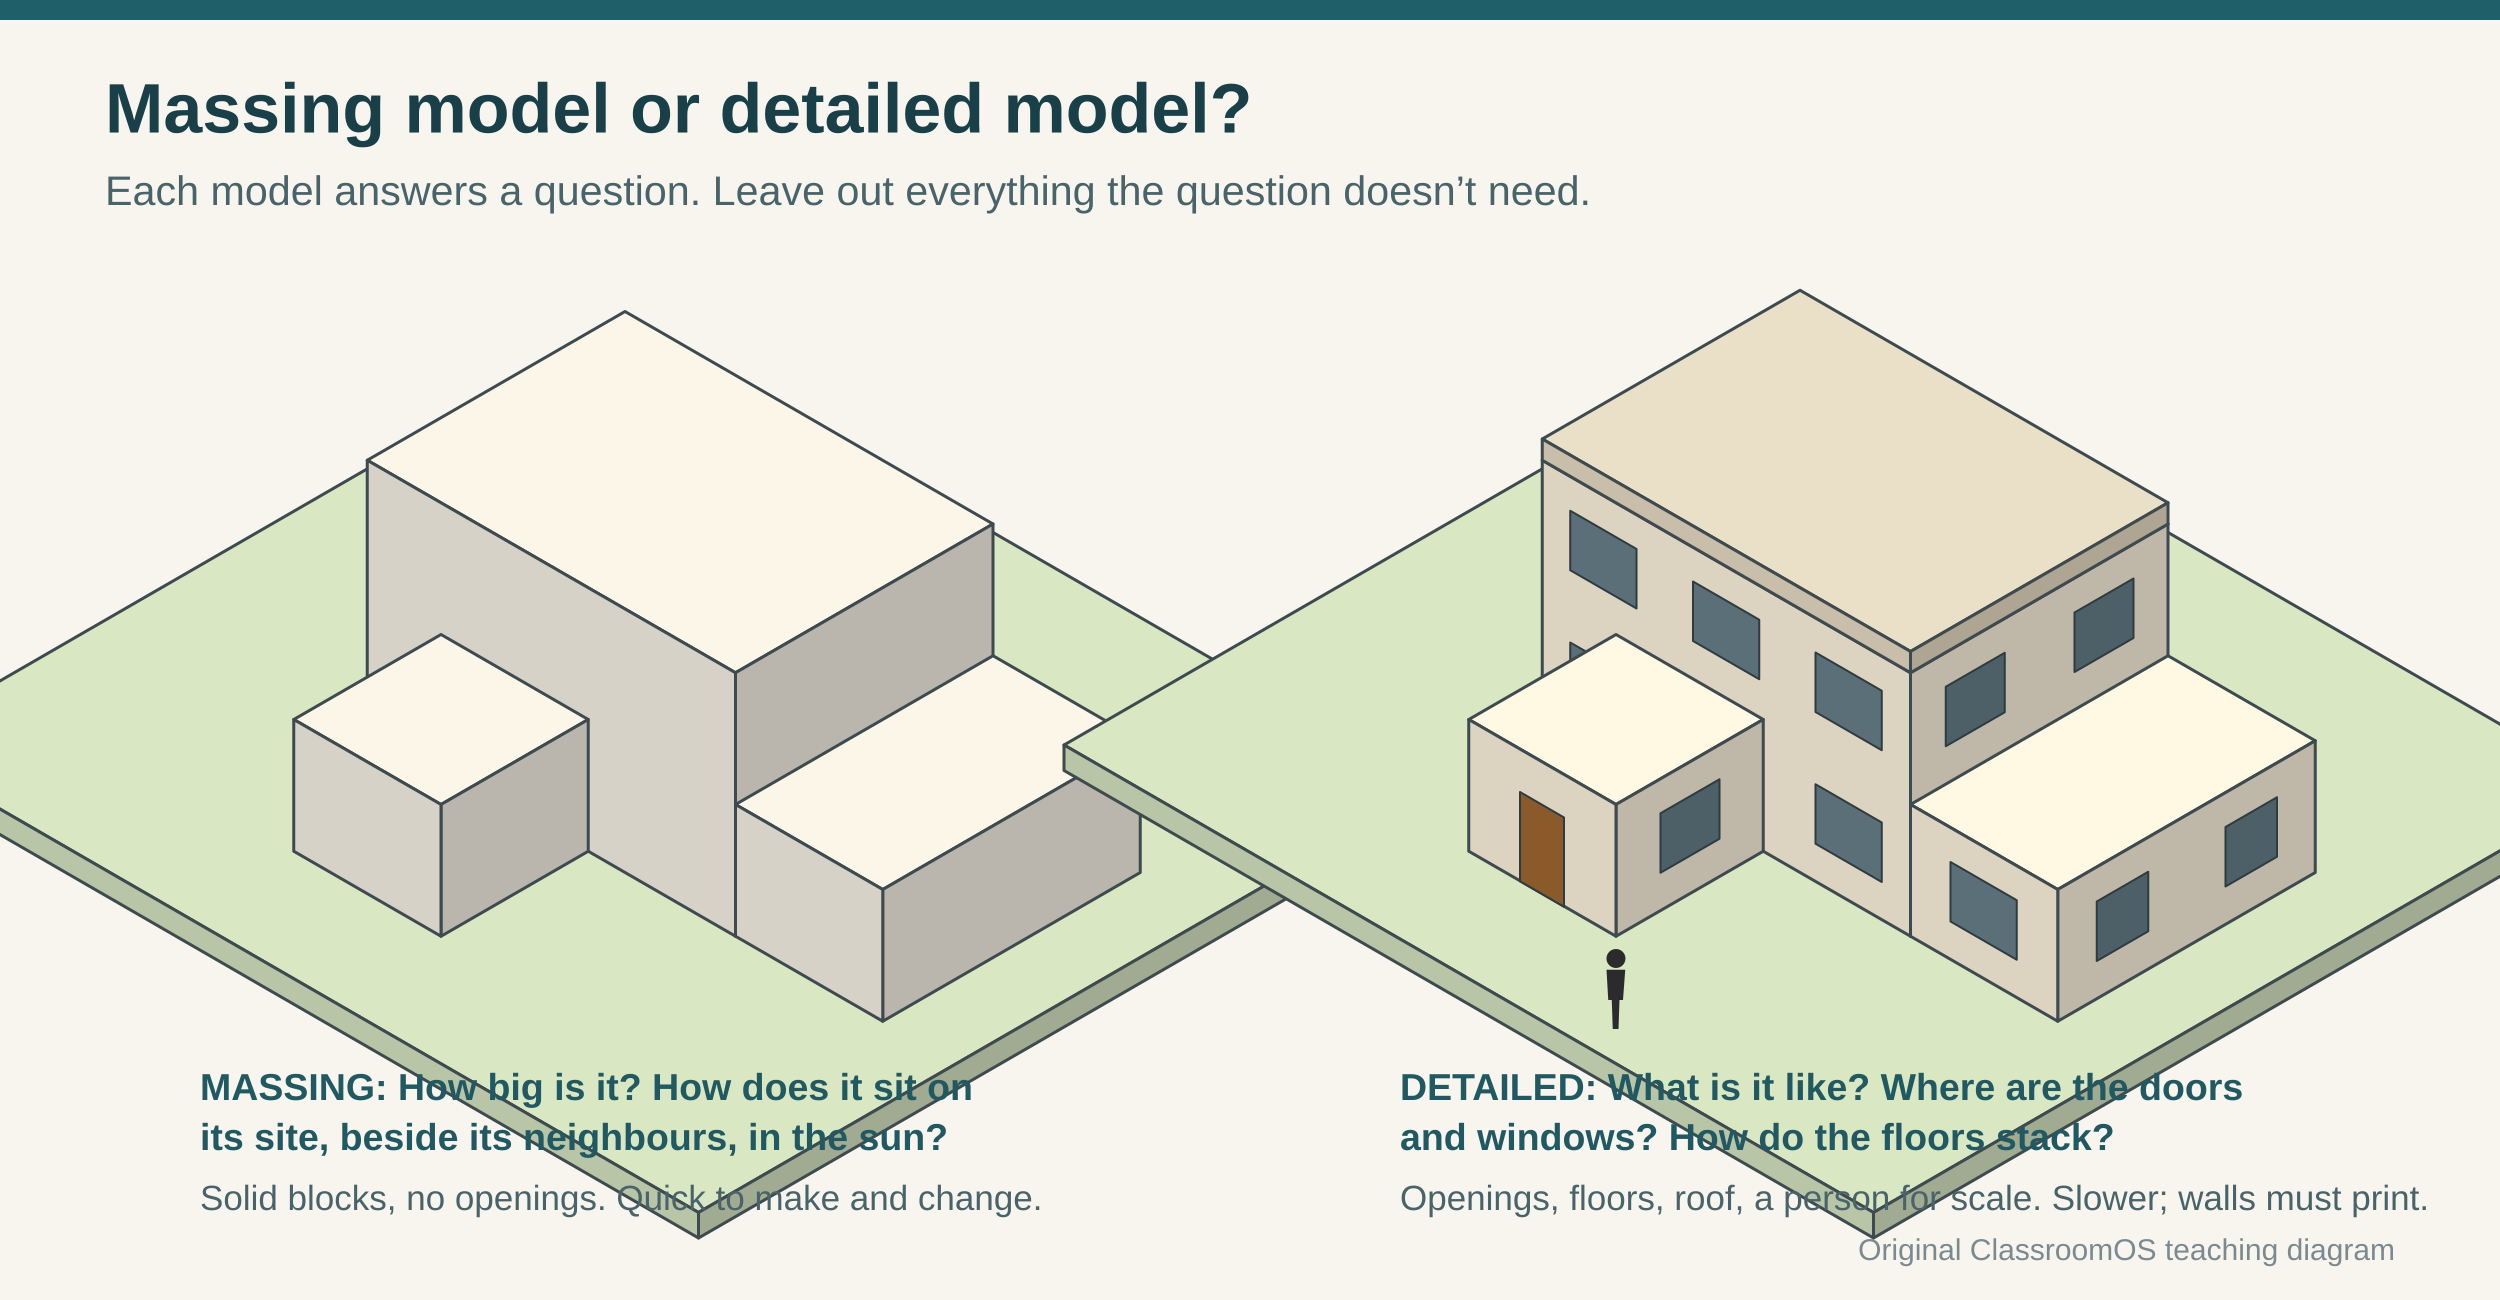
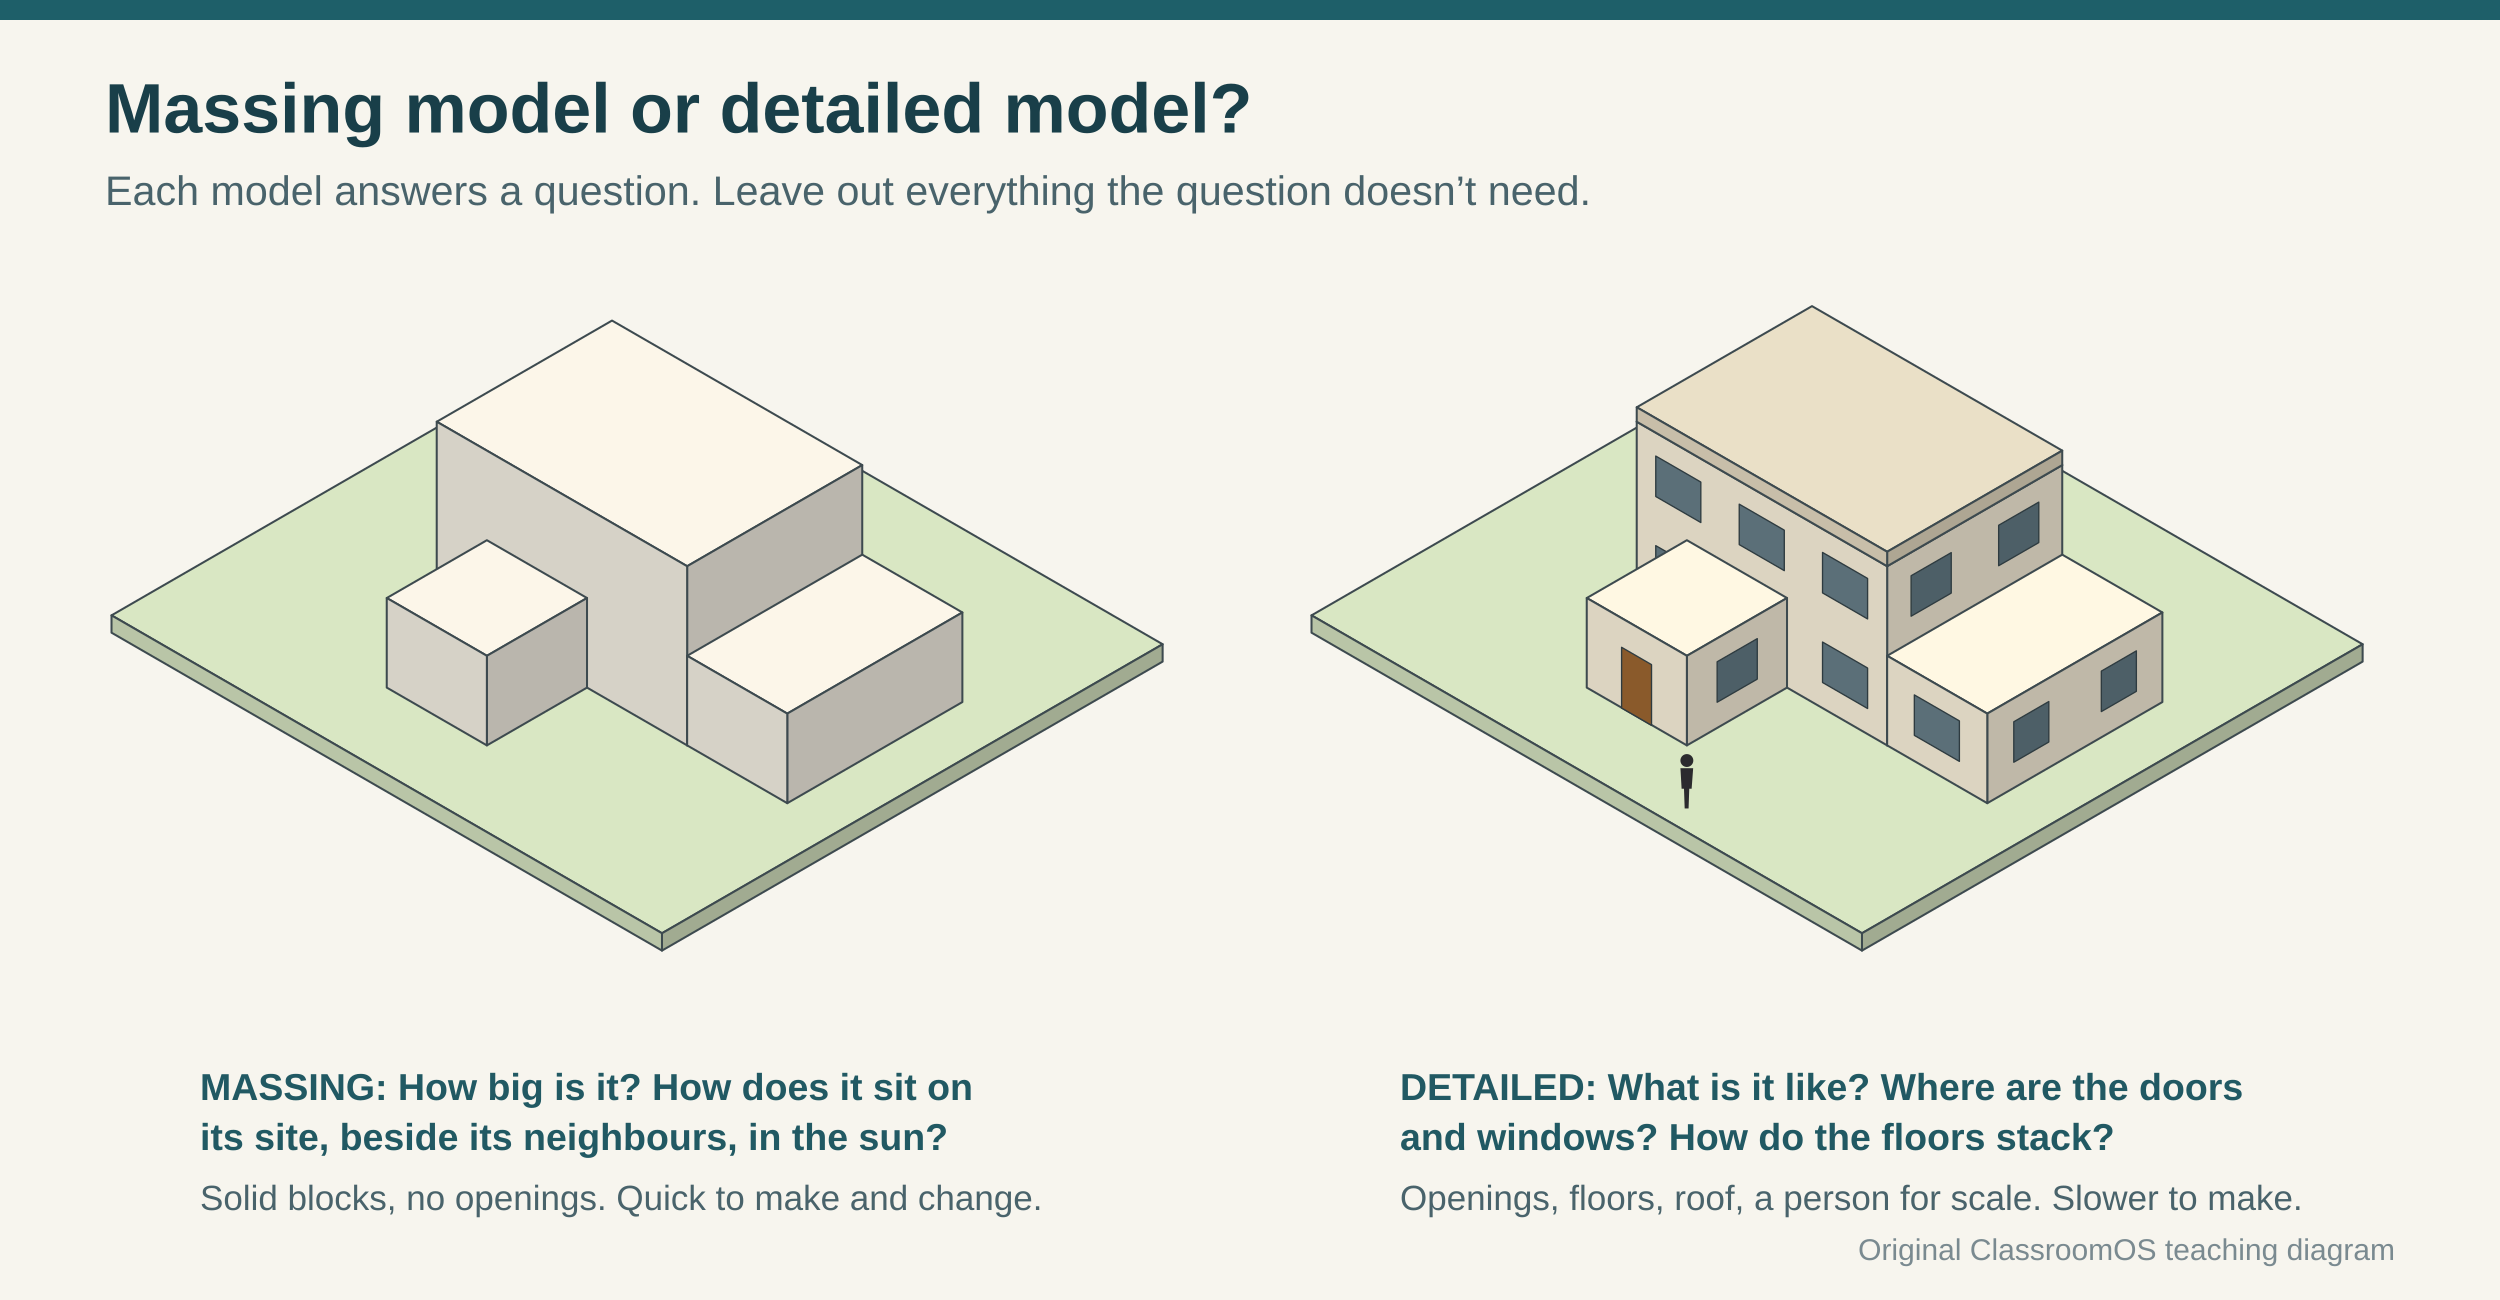
<svg xmlns="http://www.w3.org/2000/svg" viewBox="0 0 1000 520" role="img" aria-label="Left, a massing model of three plain blocks on a site; right, the same building as a detailed model with windows, a door, an inside wall and a roof.">
  <rect width="1000" height="520" fill="#f7f5ee" />
  <path d="M0 0h1000v8H0z" fill="#1e5f69" />
  <text x="42" y="53" font-family="Arial,Helvetica,sans-serif" font-size="28" font-weight="700" fill="#193f49">Massing model or detailed model?</text>
  <text x="42" y="82" font-family="Arial,Helvetica,sans-serif" font-size="16.5" fill="#49636b">Each model answers a question. Leave out everything the question doesn’t need.</text>
-   <polygon points="250.0,128.0 573.9,315.0 279.4,485.0 -44.4,298.0" fill="#d9e7c3" stroke="#3d4a4f" stroke-width="1.2" stroke-linejoin="round" />
-   <polygon points="573.9,325.2 279.4,495.2 279.4,485.0 573.9,315.0" fill="#a1ab91" stroke="#3d4a4f" stroke-width="1.2" stroke-linejoin="round" />
-   <polygon points="-44.4,308.2 279.4,495.2 279.4,485.0 -44.4,298.0" fill="#b9c5a7" stroke="#3d4a4f" stroke-width="1.2" stroke-linejoin="round" />
-   <polygon points="250.0,124.6 397.2,209.6 294.2,269.1 146.9,184.1" fill="#fcf6e9" stroke="#3d4a4f" stroke-width="1.2" stroke-linejoin="round" />
-   <polygon points="397.2,315.0 294.2,374.5 294.2,269.1 397.2,209.6" fill="#bab6ad" stroke="#3d4a4f" stroke-width="1.2" stroke-linejoin="round" />
-   <polygon points="146.9,289.5 294.2,374.5 294.2,269.1 146.9,184.1" fill="#d6d2c7" stroke="#3d4a4f" stroke-width="1.2" stroke-linejoin="round" />
-   <polygon points="397.2,262.3 456.1,296.3 353.1,355.8 294.2,321.8" fill="#fcf6e9" stroke="#3d4a4f" stroke-width="1.2" stroke-linejoin="round" />
-   <polygon points="456.1,349.0 353.1,408.5 353.1,355.8 456.1,296.3" fill="#bab6ad" stroke="#3d4a4f" stroke-width="1.2" stroke-linejoin="round" />
-   <polygon points="294.2,374.5 353.1,408.5 353.1,355.8 294.2,321.8" fill="#d6d2c7" stroke="#3d4a4f" stroke-width="1.2" stroke-linejoin="round" />
-   <polygon points="176.4,253.8 235.3,287.8 176.4,321.8 117.5,287.8" fill="#fcf6e9" stroke="#3d4a4f" stroke-width="1.2" stroke-linejoin="round" />
-   <polygon points="235.3,340.5 176.4,374.5 176.4,321.8 235.3,287.8" fill="#bab6ad" stroke="#3d4a4f" stroke-width="1.2" stroke-linejoin="round" />
-   <polygon points="117.5,340.5 176.4,374.5 176.4,321.8 117.5,287.8" fill="#d6d2c7" stroke="#3d4a4f" stroke-width="1.2" stroke-linejoin="round" />
+   <g transform="translate(74.8 43.5) scale(0.68)">
+     <polygon points="250.0,128.0 573.9,315.0 279.4,485.0 -44.4,298.0" fill="#d9e7c3" stroke="#3d4a4f" stroke-width="1.2" stroke-linejoin="round" />
+     <polygon points="573.9,325.2 279.4,495.2 279.4,485.0 573.9,315.0" fill="#a1ab91" stroke="#3d4a4f" stroke-width="1.2" stroke-linejoin="round" />
+     <polygon points="-44.4,308.2 279.4,495.2 279.4,485.0 -44.4,298.0" fill="#b9c5a7" stroke="#3d4a4f" stroke-width="1.2" stroke-linejoin="round" />
+     <polygon points="250.0,124.6 397.2,209.6 294.2,269.1 146.9,184.1" fill="#fcf6e9" stroke="#3d4a4f" stroke-width="1.2" stroke-linejoin="round" />
+     <polygon points="397.2,315.0 294.2,374.5 294.2,269.1 397.2,209.6" fill="#bab6ad" stroke="#3d4a4f" stroke-width="1.2" stroke-linejoin="round" />
+     <polygon points="146.9,289.5 294.2,374.5 294.2,269.1 146.9,184.1" fill="#d6d2c7" stroke="#3d4a4f" stroke-width="1.2" stroke-linejoin="round" />
+     <polygon points="397.2,262.3 456.1,296.3 353.1,355.8 294.2,321.8" fill="#fcf6e9" stroke="#3d4a4f" stroke-width="1.2" stroke-linejoin="round" />
+     <polygon points="456.1,349.0 353.1,408.5 353.1,355.8 456.1,296.3" fill="#bab6ad" stroke="#3d4a4f" stroke-width="1.2" stroke-linejoin="round" />
+     <polygon points="294.2,374.5 353.1,408.5 353.1,355.8 294.2,321.8" fill="#d6d2c7" stroke="#3d4a4f" stroke-width="1.2" stroke-linejoin="round" />
+     <polygon points="176.4,253.8 235.3,287.8 176.4,321.8 117.5,287.8" fill="#fcf6e9" stroke="#3d4a4f" stroke-width="1.2" stroke-linejoin="round" />
+     <polygon points="235.3,340.5 176.4,374.5 176.4,321.8 235.3,287.8" fill="#bab6ad" stroke="#3d4a4f" stroke-width="1.2" stroke-linejoin="round" />
+     <polygon points="117.5,340.5 176.4,374.5 176.4,321.8 117.5,287.8" fill="#d6d2c7" stroke="#3d4a4f" stroke-width="1.2" stroke-linejoin="round" />
+   </g>
  <text x="80" y="440" font-family="Arial,Helvetica,sans-serif" font-size="15" font-weight="700" fill="#215963">MASSING: How big is it? How does it sit on</text>
  <text x="80" y="460" font-family="Arial,Helvetica,sans-serif" font-size="15" font-weight="700" fill="#215963">its site, beside its neighbours, in the sun?</text>
  <text x="80" y="484" font-family="Arial,Helvetica,sans-serif" font-size="14" fill="#49636b">Solid blocks, no openings. Quick to make and change.</text>
-   <polygon points="720.0,128.0 1043.9,315.0 749.4,485.0 425.6,298.0" fill="#d9e7c3" stroke="#3d4a4f" stroke-width="1.2" stroke-linejoin="round" />
-   <polygon points="1043.9,325.2 749.4,495.2 749.4,485.0 1043.9,315.0" fill="#a1ab91" stroke="#3d4a4f" stroke-width="1.2" stroke-linejoin="round" />
-   <polygon points="425.6,308.2 749.4,495.2 749.4,485.0 425.6,298.0" fill="#b9c5a7" stroke="#3d4a4f" stroke-width="1.2" stroke-linejoin="round" />
-   <polygon points="720.0,124.6 867.2,209.6 764.2,269.1 616.9,184.1" fill="#fff8e3" stroke="#3d4a4f" stroke-width="1.2" stroke-linejoin="round" />
-   <polygon points="867.2,315.0 764.2,374.5 764.2,269.1 867.2,209.6" fill="#bfb8a8" stroke="#3d4a4f" stroke-width="1.2" stroke-linejoin="round" />
-   <polygon points="616.9,289.5 764.2,374.5 764.2,269.1 616.9,184.1" fill="#dcd4c1" stroke="#3d4a4f" stroke-width="1.2" stroke-linejoin="round" />
-   <polygon points="628.1,280.8 654.6,296.1 654.6,272.3 628.1,257.0" fill="#5b6f78" stroke="#2e3b40" stroke-width="0.8" stroke-linejoin="round" />
-   <polygon points="677.2,309.1 703.7,324.4 703.7,300.6 677.2,285.3" fill="#5b6f78" stroke="#2e3b40" stroke-width="0.8" stroke-linejoin="round" />
-   <polygon points="726.2,337.5 752.7,352.8 752.7,329.0 726.2,313.7" fill="#5b6f78" stroke="#2e3b40" stroke-width="0.8" stroke-linejoin="round" />
-   <polygon points="628.1,228.1 654.6,243.4 654.6,219.6 628.1,204.3" fill="#5b6f78" stroke="#2e3b40" stroke-width="0.8" stroke-linejoin="round" />
-   <polygon points="677.2,256.4 703.7,271.7 703.7,247.9 677.2,232.6" fill="#5b6f78" stroke="#2e3b40" stroke-width="0.8" stroke-linejoin="round" />
-   <polygon points="726.2,284.8 752.7,300.1 752.7,276.3 726.2,261.0" fill="#5b6f78" stroke="#2e3b40" stroke-width="0.8" stroke-linejoin="round" />
-   <polygon points="853.4,255.2 829.8,268.8 829.8,245.0 853.4,231.4" fill="#4d5f67" stroke="#2e3b40" stroke-width="0.8" stroke-linejoin="round" />
-   <polygon points="801.9,284.9 778.3,298.5 778.3,274.7 801.9,261.1" fill="#4d5f67" stroke="#2e3b40" stroke-width="0.8" stroke-linejoin="round" />
-   <polygon points="720.0,116.1 867.2,201.1 764.2,260.6 616.9,175.6" fill="#eae0c7" stroke="#3d4a4f" stroke-width="1.2" stroke-linejoin="round" />
-   <polygon points="867.2,209.6 764.2,269.1 764.2,260.6 867.2,201.1" fill="#aea693" stroke="#3d4a4f" stroke-width="1.2" stroke-linejoin="round" />
-   <polygon points="616.9,184.1 764.2,269.1 764.2,260.6 616.9,175.6" fill="#c8bea9" stroke="#3d4a4f" stroke-width="1.2" stroke-linejoin="round" />
-   <polygon points="867.2,262.3 926.1,296.3 823.1,355.8 764.2,321.8" fill="#fff8e3" stroke="#3d4a4f" stroke-width="1.2" stroke-linejoin="round" />
-   <polygon points="926.1,349.0 823.1,408.5 823.1,355.8 926.1,296.3" fill="#bfb8a8" stroke="#3d4a4f" stroke-width="1.2" stroke-linejoin="round" />
-   <polygon points="764.2,374.5 823.1,408.5 823.1,355.8 764.2,321.8" fill="#dcd4c1" stroke="#3d4a4f" stroke-width="1.2" stroke-linejoin="round" />
-   <polygon points="780.2,368.6 806.7,383.9 806.7,360.1 780.2,344.8" fill="#5b6f78" stroke="#2e3b40" stroke-width="0.8" stroke-linejoin="round" />
-   <polygon points="910.8,342.7 890.2,354.6 890.2,330.8 910.8,318.9" fill="#4d5f67" stroke="#2e3b40" stroke-width="0.8" stroke-linejoin="round" />
-   <polygon points="859.3,372.5 838.7,384.4 838.7,360.6 859.3,348.7" fill="#4d5f67" stroke="#2e3b40" stroke-width="0.8" stroke-linejoin="round" />
-   <polygon points="646.4,253.8 705.3,287.8 646.4,321.8 587.5,287.8" fill="#fff8e3" stroke="#3d4a4f" stroke-width="1.2" stroke-linejoin="round" />
-   <polygon points="705.3,340.5 646.4,374.5 646.4,321.8 705.3,287.8" fill="#bfb8a8" stroke="#3d4a4f" stroke-width="1.2" stroke-linejoin="round" />
-   <polygon points="587.5,340.5 646.4,374.5 646.4,321.8 587.5,287.8" fill="#dcd4c1" stroke="#3d4a4f" stroke-width="1.2" stroke-linejoin="round" />
-   <polygon points="608.0,352.5 625.6,362.7 625.6,327.0 608.0,316.8" fill="#8a5a2b" stroke="#2e3b40" stroke-width="0.8" stroke-linejoin="round" />
-   <polygon points="687.8,335.5 664.2,349.1 664.2,325.3 687.8,311.7" fill="#4d5f67" stroke="#2e3b40" stroke-width="0.8" stroke-linejoin="round" />
-   <g fill="#2b2b2e">
-     <circle cx="646.388" cy="383.4" r="3.8" />
-     <path d="M642.6 387.9h7.5l-0.9 12.1h-1.4l-0.4 11.6h-2.3l-0.4 -11.6h-1.4z" />
+   <g transform="translate(235.2 43.5) scale(0.68)">
+     <polygon points="720.0,128.0 1043.9,315.0 749.4,485.0 425.6,298.0" fill="#d9e7c3" stroke="#3d4a4f" stroke-width="1.2" stroke-linejoin="round" />
+     <polygon points="1043.9,325.2 749.4,495.2 749.4,485.0 1043.9,315.0" fill="#a1ab91" stroke="#3d4a4f" stroke-width="1.2" stroke-linejoin="round" />
+     <polygon points="425.6,308.2 749.4,495.2 749.4,485.0 425.6,298.0" fill="#b9c5a7" stroke="#3d4a4f" stroke-width="1.2" stroke-linejoin="round" />
+     <polygon points="720.0,124.6 867.2,209.6 764.2,269.1 616.9,184.1" fill="#fff8e3" stroke="#3d4a4f" stroke-width="1.2" stroke-linejoin="round" />
+     <polygon points="867.2,315.0 764.2,374.5 764.2,269.1 867.2,209.6" fill="#bfb8a8" stroke="#3d4a4f" stroke-width="1.2" stroke-linejoin="round" />
+     <polygon points="616.9,289.5 764.2,374.5 764.2,269.1 616.9,184.1" fill="#dcd4c1" stroke="#3d4a4f" stroke-width="1.2" stroke-linejoin="round" />
+     <polygon points="628.1,280.8 654.6,296.1 654.6,272.3 628.1,257.0" fill="#5b6f78" stroke="#2e3b40" stroke-width="0.8" stroke-linejoin="round" />
+     <polygon points="677.2,309.1 703.7,324.4 703.7,300.6 677.2,285.3" fill="#5b6f78" stroke="#2e3b40" stroke-width="0.8" stroke-linejoin="round" />
+     <polygon points="726.2,337.5 752.7,352.8 752.7,329.0 726.2,313.7" fill="#5b6f78" stroke="#2e3b40" stroke-width="0.8" stroke-linejoin="round" />
+     <polygon points="628.1,228.1 654.6,243.4 654.6,219.6 628.1,204.3" fill="#5b6f78" stroke="#2e3b40" stroke-width="0.8" stroke-linejoin="round" />
+     <polygon points="677.2,256.4 703.7,271.7 703.7,247.9 677.2,232.6" fill="#5b6f78" stroke="#2e3b40" stroke-width="0.8" stroke-linejoin="round" />
+     <polygon points="726.2,284.8 752.7,300.1 752.7,276.3 726.2,261.0" fill="#5b6f78" stroke="#2e3b40" stroke-width="0.8" stroke-linejoin="round" />
+     <polygon points="853.4,255.2 829.8,268.8 829.8,245.0 853.4,231.4" fill="#4d5f67" stroke="#2e3b40" stroke-width="0.8" stroke-linejoin="round" />
+     <polygon points="801.9,284.9 778.3,298.5 778.3,274.7 801.9,261.1" fill="#4d5f67" stroke="#2e3b40" stroke-width="0.8" stroke-linejoin="round" />
+     <polygon points="720.0,116.1 867.2,201.1 764.2,260.6 616.9,175.6" fill="#eae0c7" stroke="#3d4a4f" stroke-width="1.2" stroke-linejoin="round" />
+     <polygon points="867.2,209.6 764.2,269.1 764.2,260.6 867.2,201.1" fill="#aea693" stroke="#3d4a4f" stroke-width="1.2" stroke-linejoin="round" />
+     <polygon points="616.9,184.1 764.2,269.1 764.2,260.6 616.9,175.6" fill="#c8bea9" stroke="#3d4a4f" stroke-width="1.2" stroke-linejoin="round" />
+     <polygon points="867.2,262.3 926.1,296.3 823.1,355.8 764.2,321.8" fill="#fff8e3" stroke="#3d4a4f" stroke-width="1.2" stroke-linejoin="round" />
+     <polygon points="926.1,349.0 823.1,408.5 823.1,355.8 926.1,296.3" fill="#bfb8a8" stroke="#3d4a4f" stroke-width="1.2" stroke-linejoin="round" />
+     <polygon points="764.2,374.5 823.1,408.5 823.1,355.8 764.2,321.8" fill="#dcd4c1" stroke="#3d4a4f" stroke-width="1.2" stroke-linejoin="round" />
+     <polygon points="780.2,368.6 806.7,383.9 806.7,360.1 780.2,344.8" fill="#5b6f78" stroke="#2e3b40" stroke-width="0.8" stroke-linejoin="round" />
+     <polygon points="910.8,342.7 890.2,354.6 890.2,330.8 910.8,318.9" fill="#4d5f67" stroke="#2e3b40" stroke-width="0.8" stroke-linejoin="round" />
+     <polygon points="859.3,372.5 838.7,384.4 838.7,360.6 859.3,348.7" fill="#4d5f67" stroke="#2e3b40" stroke-width="0.8" stroke-linejoin="round" />
+     <polygon points="646.4,253.8 705.3,287.8 646.4,321.8 587.5,287.8" fill="#fff8e3" stroke="#3d4a4f" stroke-width="1.2" stroke-linejoin="round" />
+     <polygon points="705.3,340.5 646.4,374.5 646.4,321.8 705.3,287.8" fill="#bfb8a8" stroke="#3d4a4f" stroke-width="1.2" stroke-linejoin="round" />
+     <polygon points="587.5,340.5 646.4,374.5 646.4,321.8 587.5,287.8" fill="#dcd4c1" stroke="#3d4a4f" stroke-width="1.2" stroke-linejoin="round" />
+     <polygon points="608.0,352.5 625.6,362.7 625.6,327.0 608.0,316.8" fill="#8a5a2b" stroke="#2e3b40" stroke-width="0.8" stroke-linejoin="round" />
+     <polygon points="687.8,335.5 664.2,349.1 664.2,325.3 687.8,311.7" fill="#4d5f67" stroke="#2e3b40" stroke-width="0.8" stroke-linejoin="round" />
+     <g fill="#2b2b2e">
+       <circle cx="646.388" cy="383.4" r="3.8" />
+       <path d="M642.6 387.9h7.5l-0.9 12.1h-1.4l-0.4 11.6h-2.3l-0.4 -11.6h-1.4z" />
+     </g>
  </g>
  <text x="560" y="440" font-family="Arial,Helvetica,sans-serif" font-size="15" font-weight="700" fill="#215963">DETAILED: What is it like? Where are the doors</text>
  <text x="560" y="460" font-family="Arial,Helvetica,sans-serif" font-size="15" font-weight="700" fill="#215963">and windows? How do the floors stack?</text>
-   <text x="560" y="484" font-family="Arial,Helvetica,sans-serif" font-size="14" fill="#49636b">Openings, floors, roof, a person for scale. Slower; walls must print.</text>
+   <text x="560" y="484" font-family="Arial,Helvetica,sans-serif" font-size="14" fill="#49636b">Openings, floors, roof, a person for scale. Slower to make.</text>
  <text x="958" y="504" text-anchor="end" font-family="Arial,Helvetica,sans-serif" font-size="12" fill="#7a8a90">Original ClassroomOS teaching diagram</text>
</svg>
